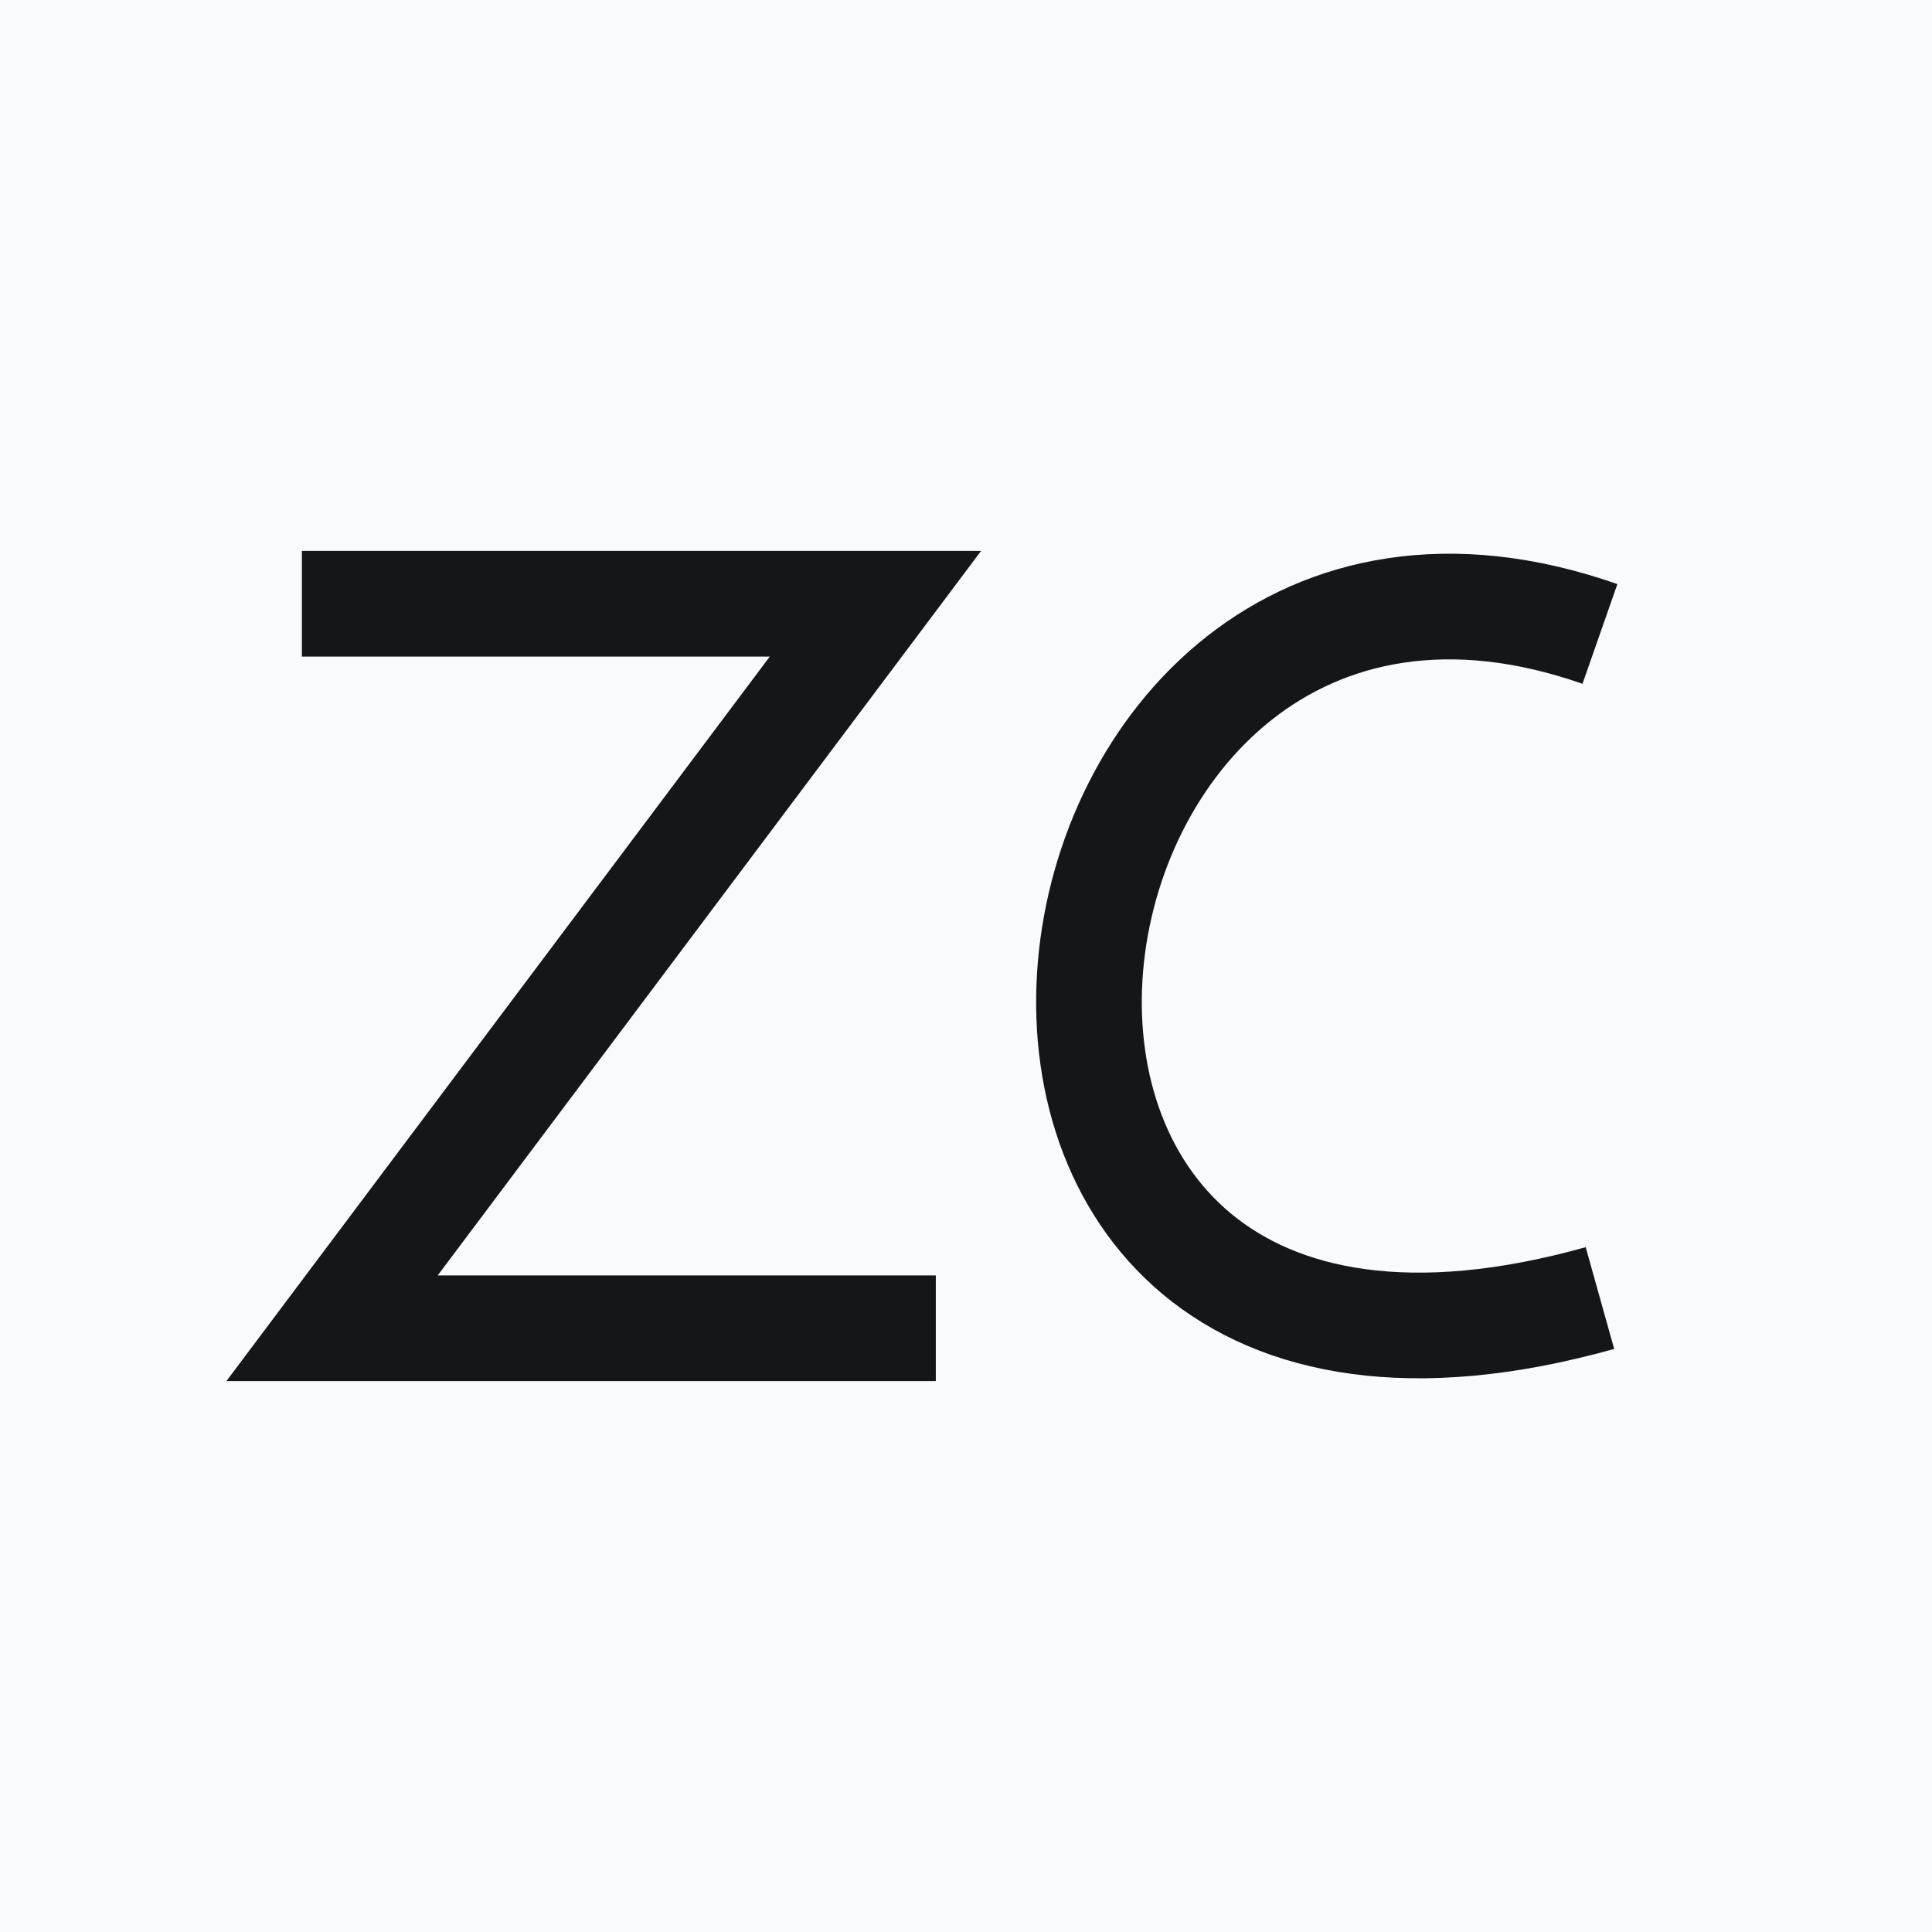
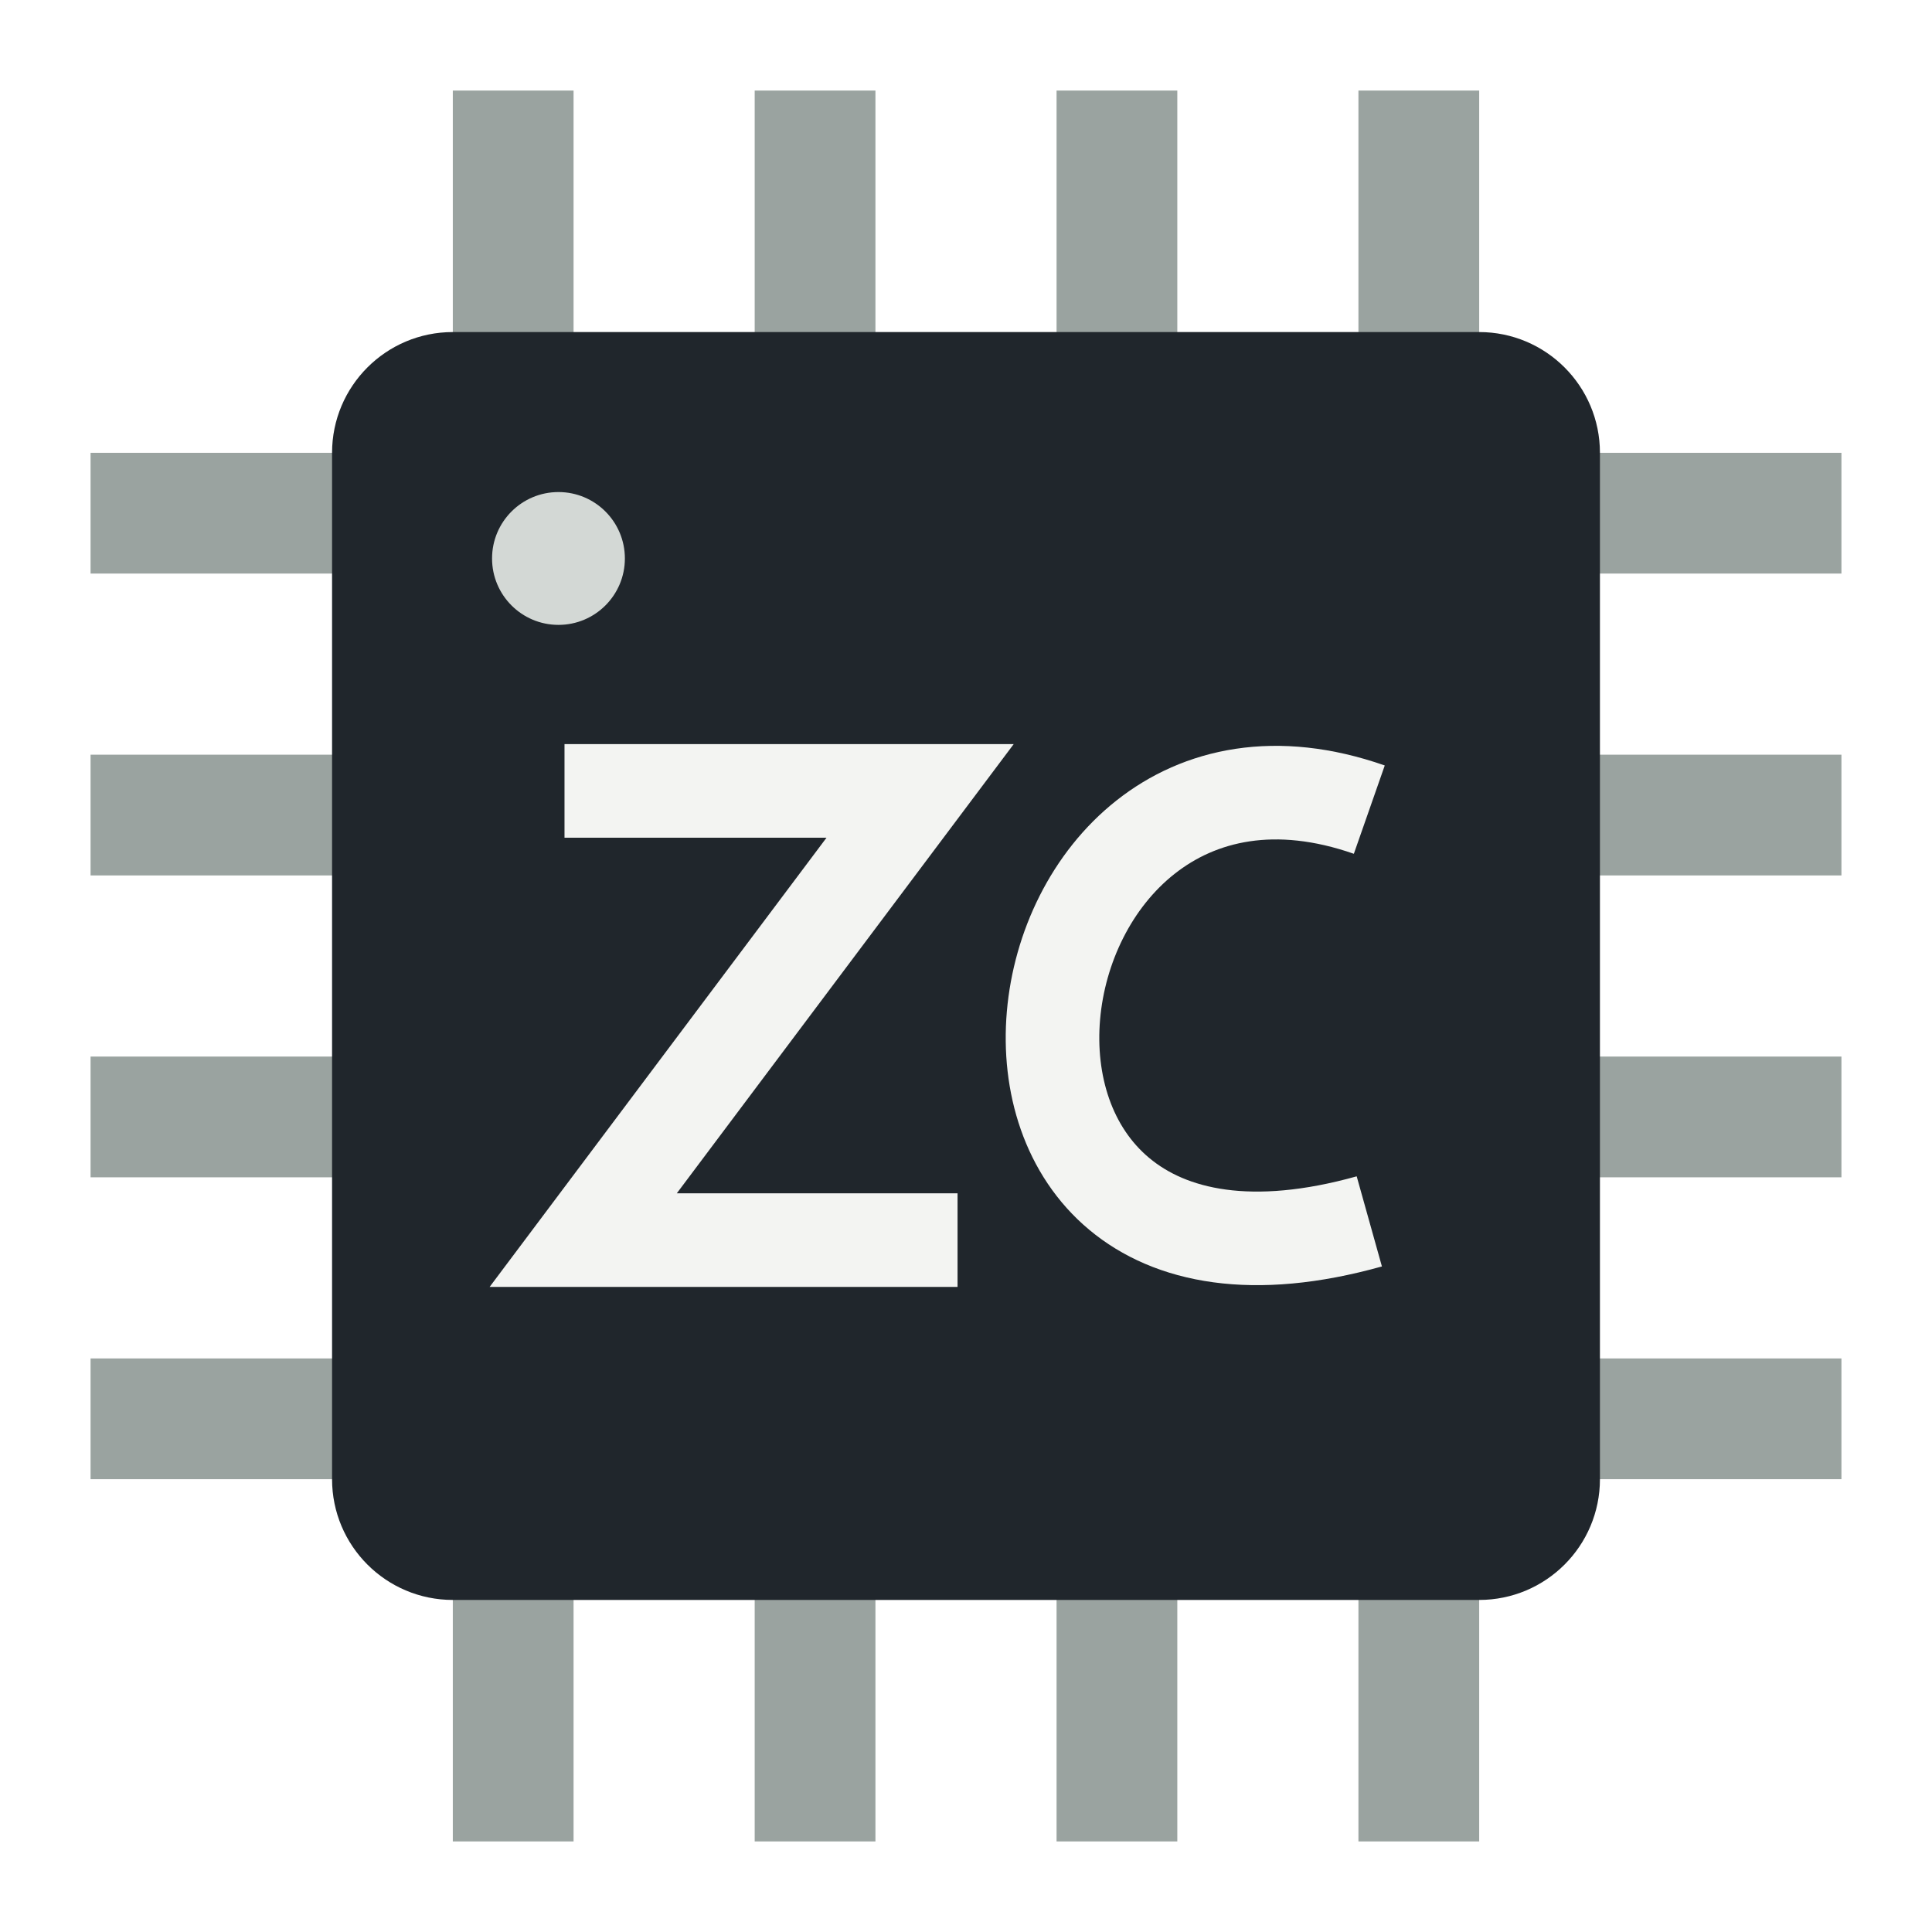
<svg xmlns="http://www.w3.org/2000/svg" viewBox="0 0 64 64">
-   <rect width="64" height="64" fill="#f9fafb" />
-   <path d="M10 20h19L11 44h20M53 21c-20-7-25 29 0 22" fill="none" stroke="#141619" stroke-width="3.5" />
+   <path fill="#9aa3a0" d="M15 3h4v9h-4zM25 3h4v9h-4zM35 3h4v9h-4zM45 3h4v9h-4zM15 52h4v9h-4zM25 52h4v9h-4zM35 52h4v9h-4zM45 52h4v9h-4zM3 15h9v4H3zM3 25h9v4H3zM3 35h9v4H3zM3 45h9v4H3zM52 15h9v4h-9zM52 25h9v4h-9zM52 35h9v4h-9zM52 45h9v4h-9z" />
+   <rect x="11" y="11" width="42" height="42" rx="4" fill="#20262c" />
+   <circle cx="18.5" cy="18.5" r="2.2" fill="#d3d8d5" />
+   <path d="M10 20h19L11 44h20M53 21c-20-7-25 29 0 22" transform="matrix(.62 0 0 .62 12.5 13.8)" fill="none" stroke="#f3f4f2" stroke-width="5" />
</svg>
